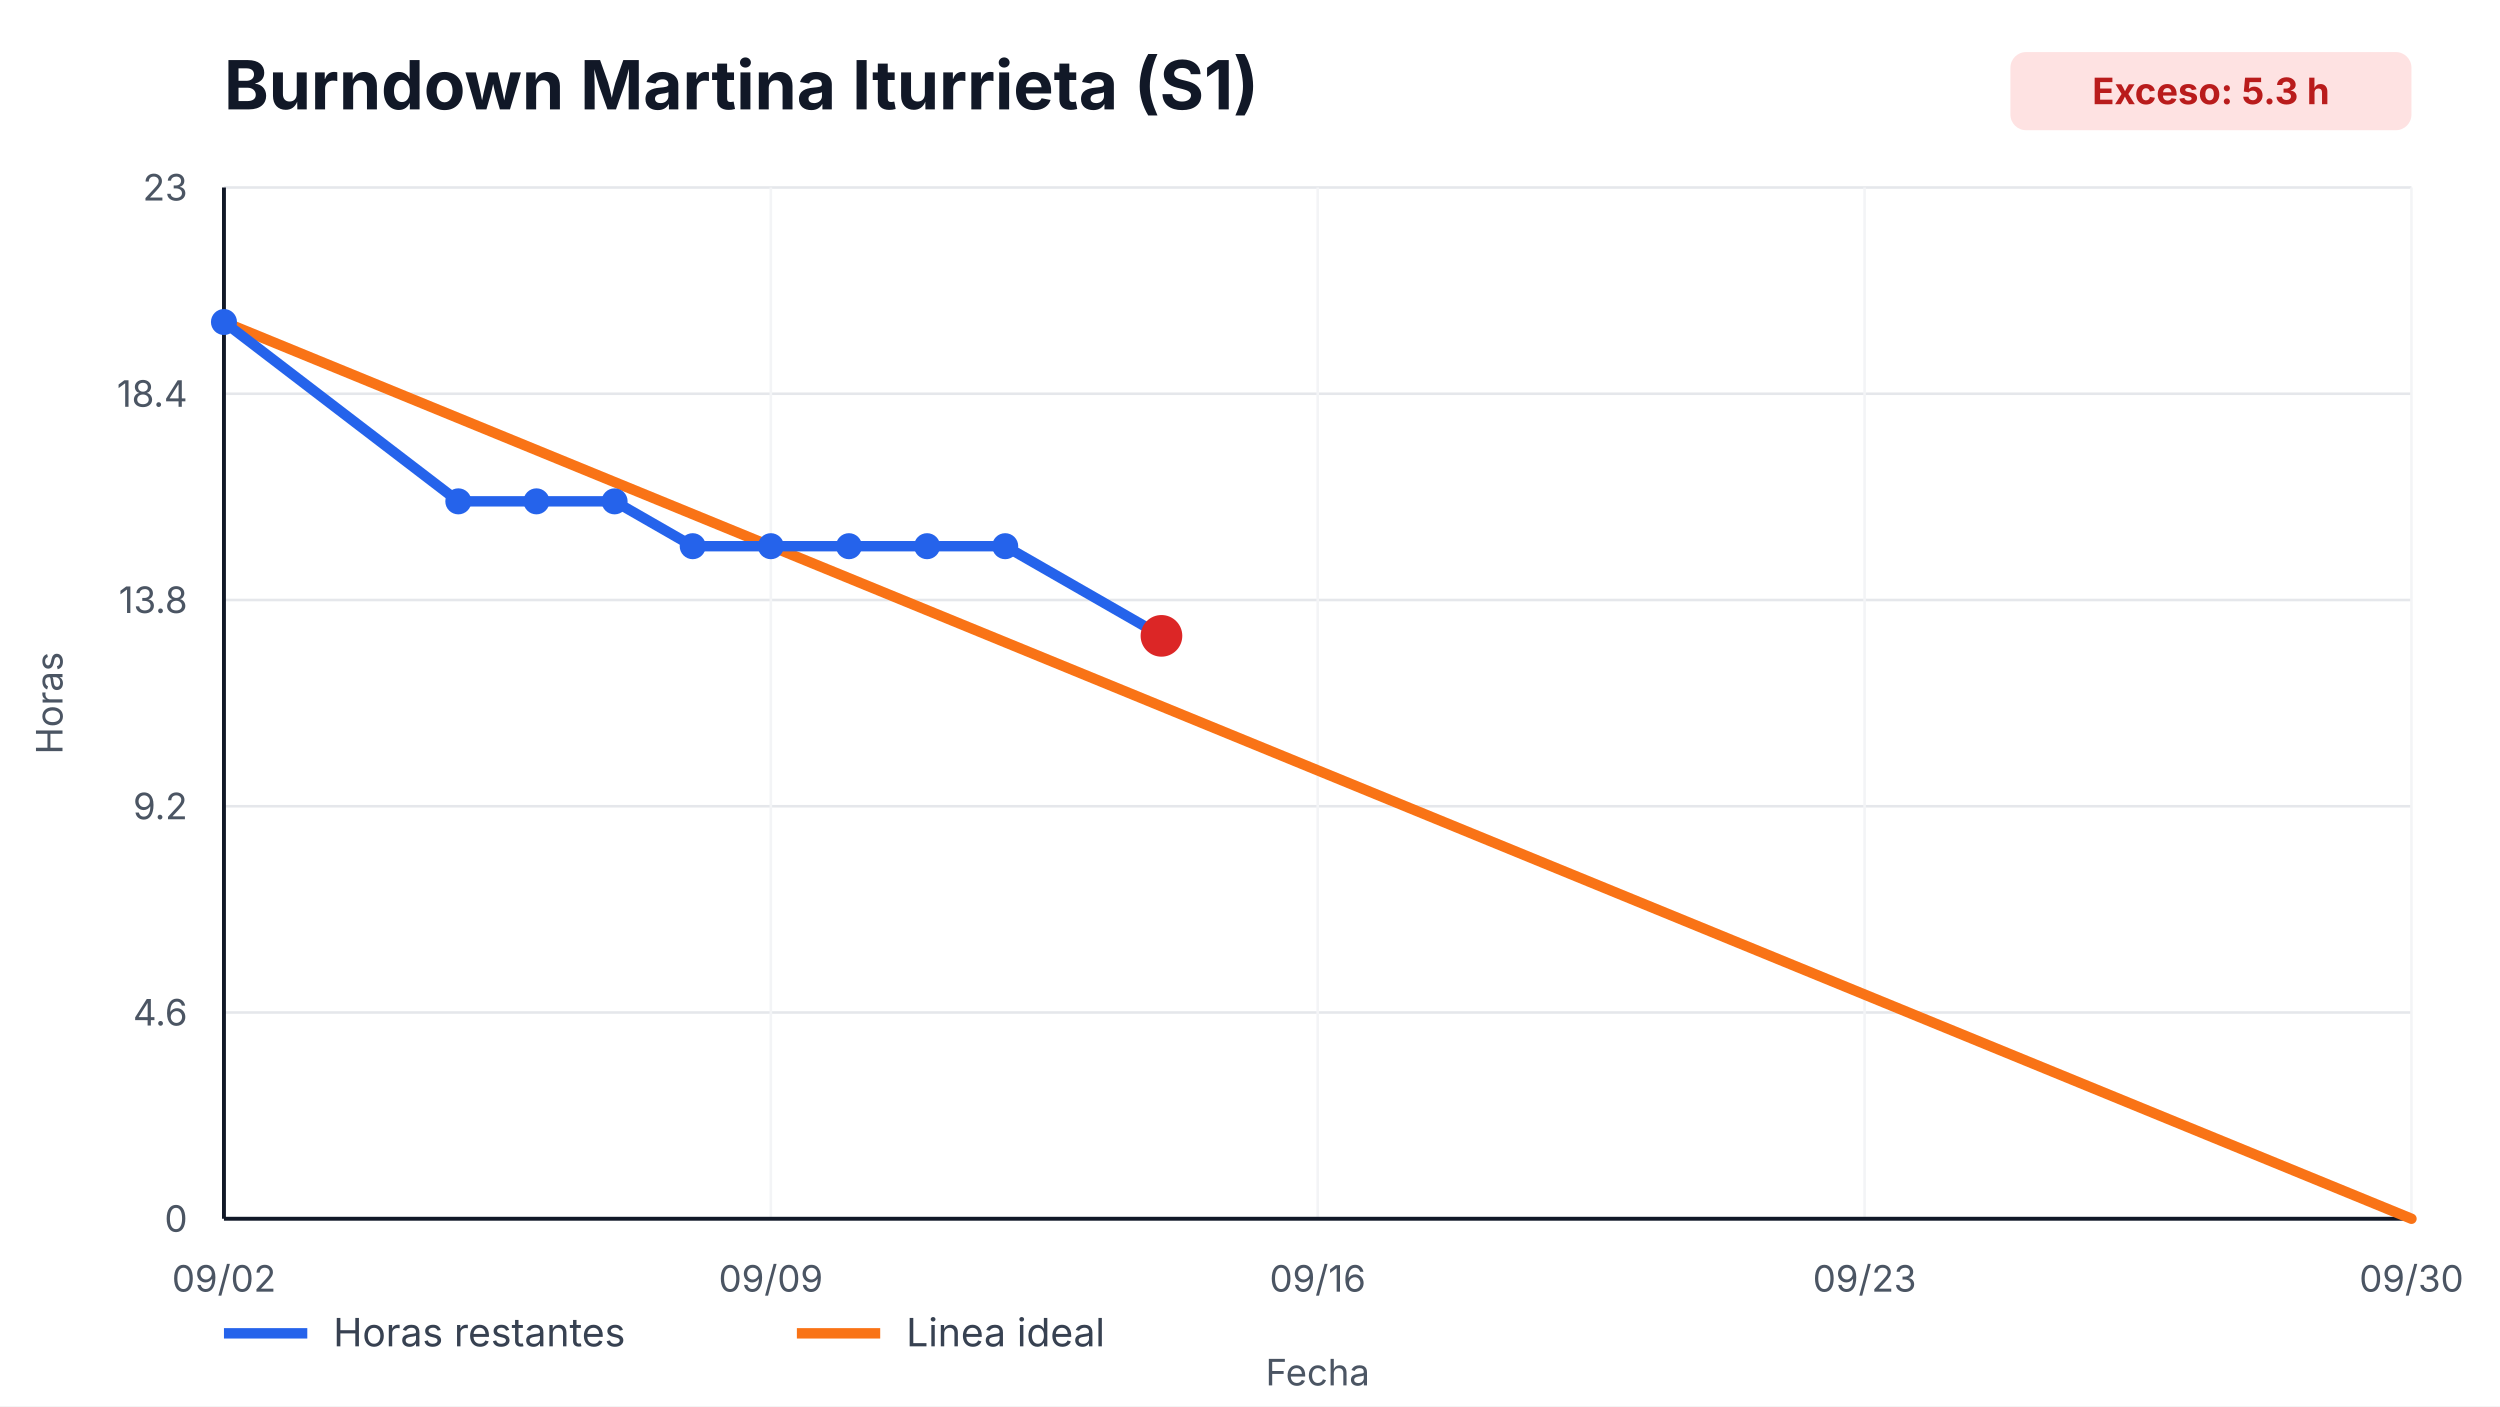
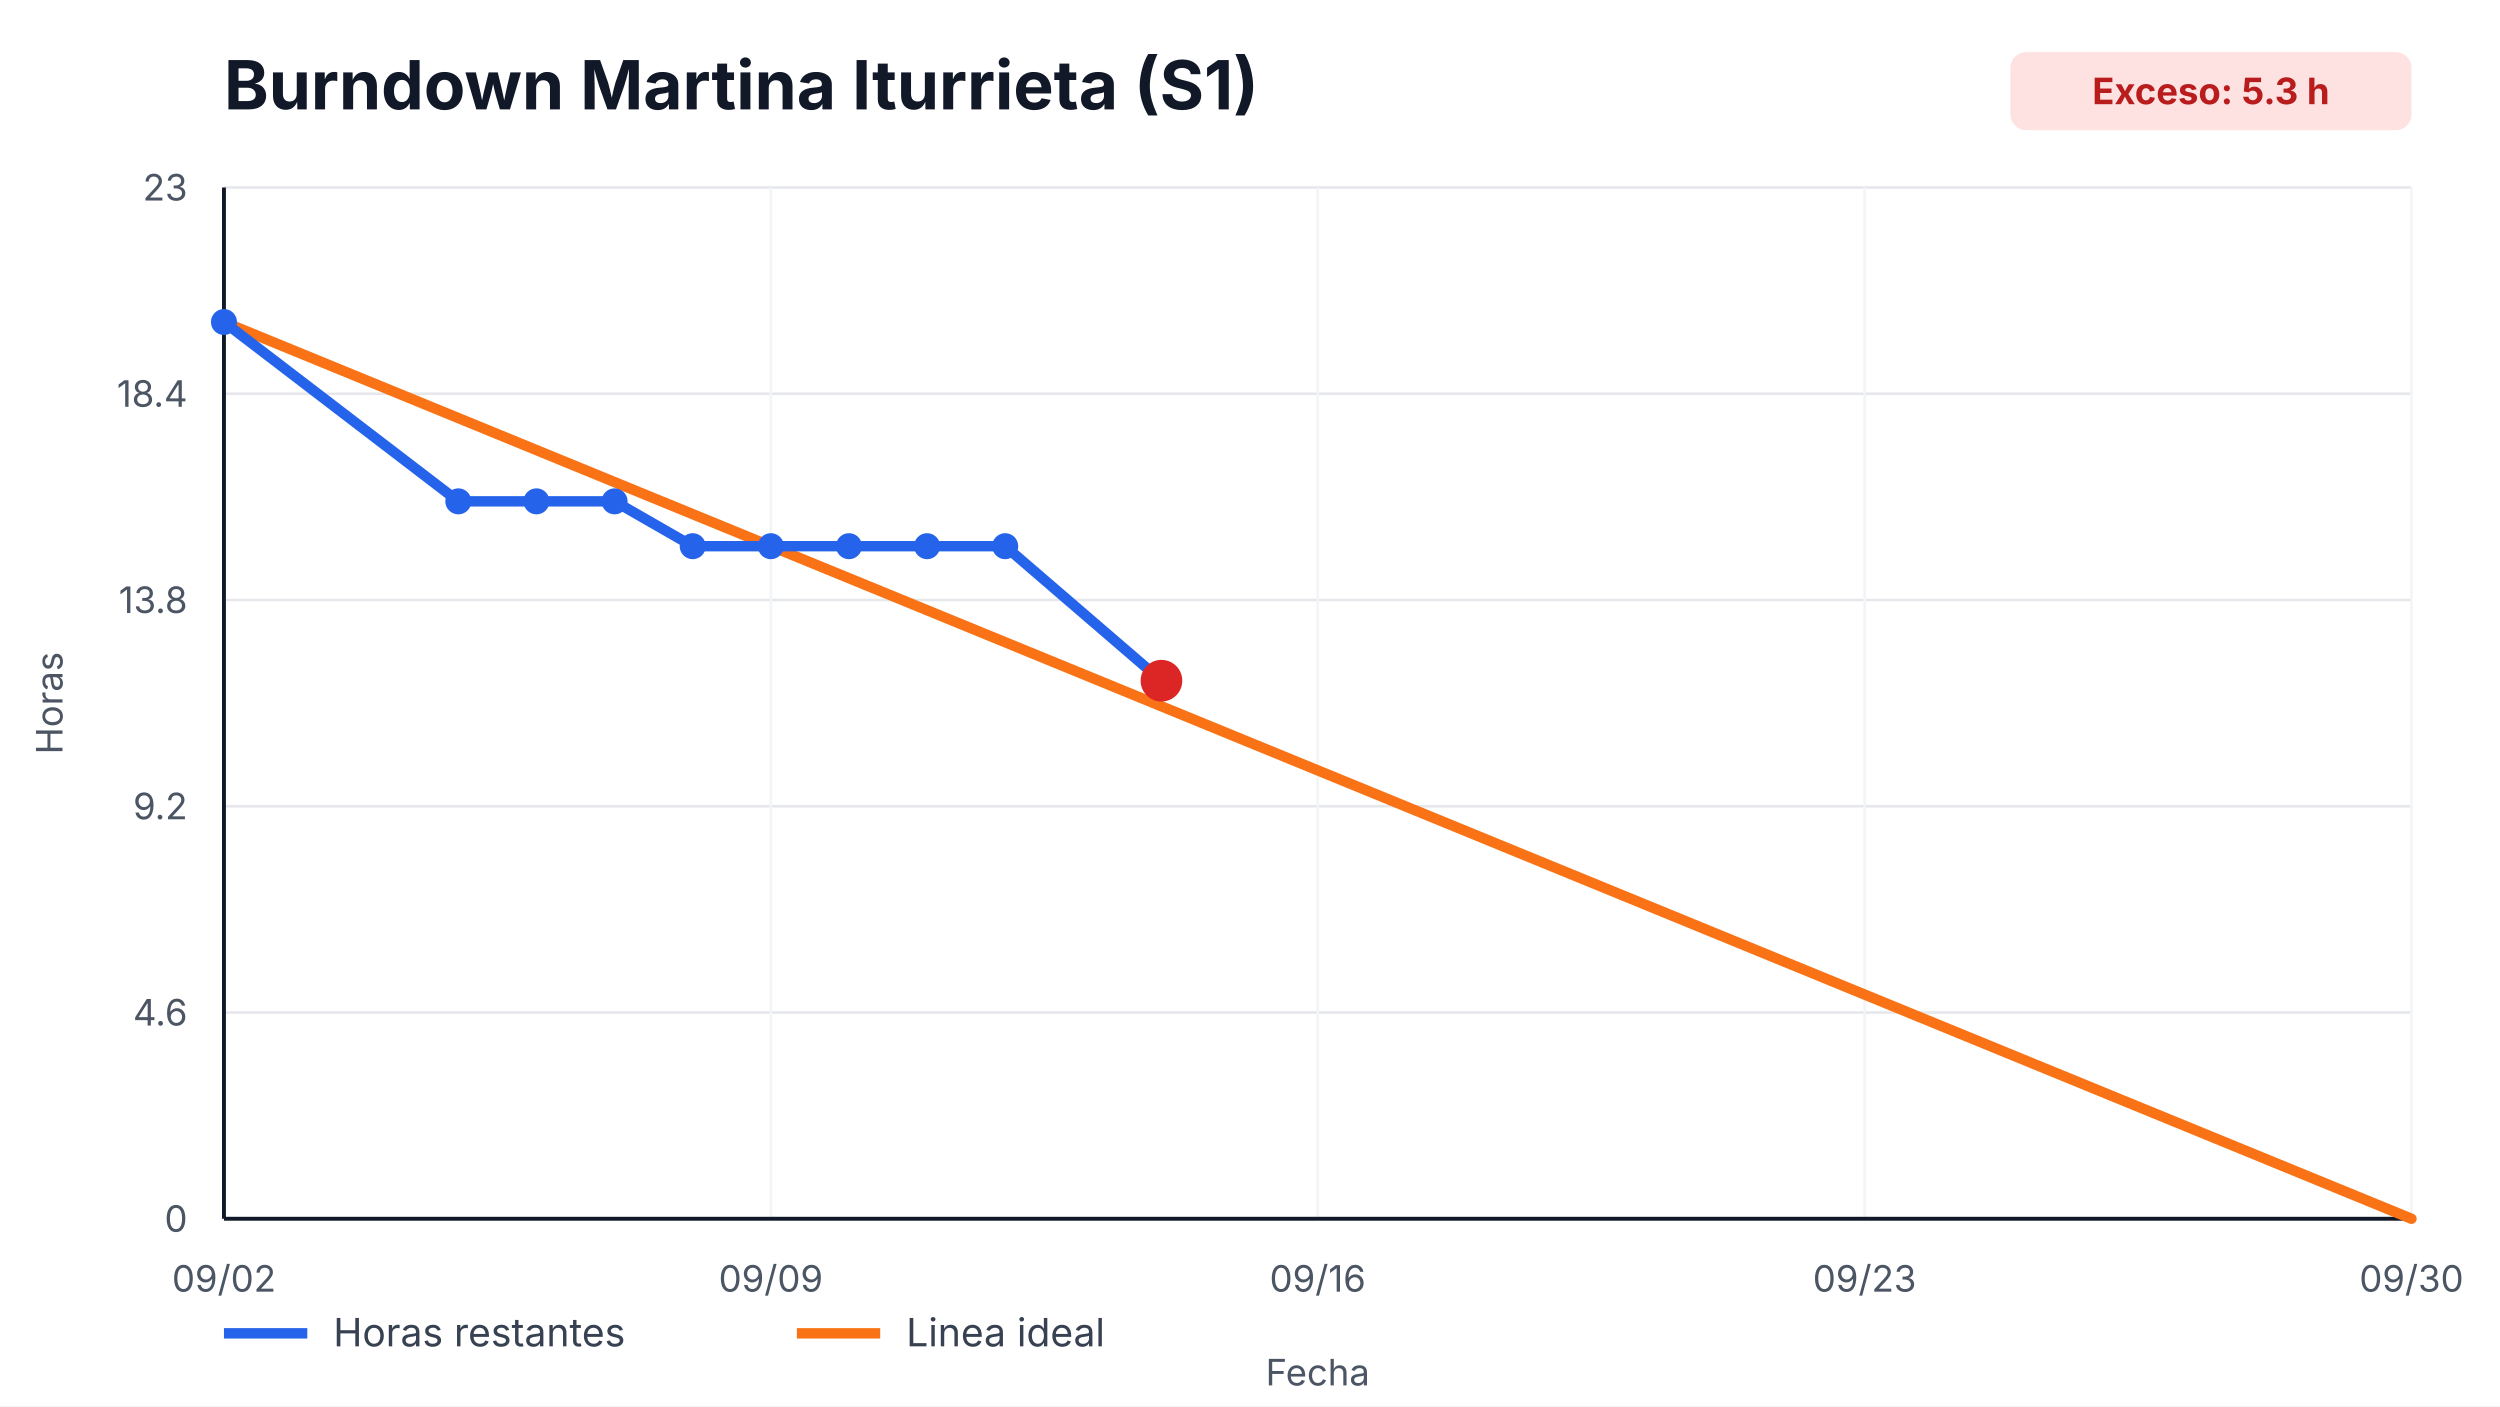
<svg xmlns="http://www.w3.org/2000/svg" width="960" height="540" viewBox="0 0 960 540" role="img" aria-label="Burndown Martina Iturrieta (S1)">
  <style>
    text { font-family: -apple-system, BlinkMacSystemFont, "Segoe UI", sans-serif; fill: #111827; }
    .title { font-size: 26px; font-weight: 700; }
    .axis { font-size: 14px; fill: #4b5563; }
    .legend { font-size: 15px; fill: #374151; }
    .overrun { font-size: 14px; font-weight: 700; fill: #b91c1c; }
  </style>
  <rect width="100%" height="100%" fill="#ffffff" />
  <text x="86" y="42" class="title">Burndown Martina Iturrieta (S1)</text>
  <rect x="772" y="20" width="154" height="30" rx="6" fill="#fee2e2" />
  <text x="849" y="40" text-anchor="middle" class="overrun">Exceso: 5.3 h</text>
  <g>
    <line x1="86" y1="468.00" x2="926" y2="468.00" stroke="#e5e7eb" />
    <line x1="86" y1="388.80" x2="926" y2="388.80" stroke="#e5e7eb" />
    <line x1="86" y1="309.60" x2="926" y2="309.60" stroke="#e5e7eb" />
    <line x1="86" y1="230.40" x2="926" y2="230.40" stroke="#e5e7eb" />
    <line x1="86" y1="151.20" x2="926" y2="151.20" stroke="#e5e7eb" />
    <line x1="86" y1="72.00" x2="926" y2="72.00" stroke="#e5e7eb" />
  </g>
  <g>
    <line x1="86.00" y1="72" x2="86.00" y2="468" stroke="#f3f4f6" />
    <text x="86.00" y="496" text-anchor="middle" class="axis">09/02</text>
    <line x1="296.00" y1="72" x2="296.00" y2="468" stroke="#f3f4f6" />
    <text x="296.00" y="496" text-anchor="middle" class="axis">09/09</text>
    <line x1="506.00" y1="72" x2="506.00" y2="468" stroke="#f3f4f6" />
    <text x="506.00" y="496" text-anchor="middle" class="axis">09/16</text>
    <line x1="716.00" y1="72" x2="716.00" y2="468" stroke="#f3f4f6" />
    <text x="716.00" y="496" text-anchor="middle" class="axis">09/23</text>
    <line x1="926.00" y1="72" x2="926.00" y2="468" stroke="#f3f4f6" />
    <text x="926.00" y="496" text-anchor="middle" class="axis">09/30</text>
  </g>
  <line x1="86" y1="468" x2="926" y2="468" stroke="#111827" stroke-width="1.5" />
  <line x1="86" y1="72" x2="86" y2="468" stroke="#111827" stroke-width="1.5" />
  <g>
    <text x="72" y="473.00" text-anchor="end" class="axis">0</text>
    <text x="72" y="393.80" text-anchor="end" class="axis">4.6</text>
    <text x="72" y="314.60" text-anchor="end" class="axis">9.2</text>
    <text x="72" y="235.40" text-anchor="end" class="axis">13.8</text>
    <text x="72" y="156.20" text-anchor="end" class="axis">18.4</text>
    <text x="72" y="77.00" text-anchor="end" class="axis">23</text>
  </g>
  <polyline points="86.00,123.65 926.00,468.00" fill="none" stroke="#f97316" stroke-width="4" stroke-linecap="round" />
-   <polyline points="86.00,123.65 176.00,192.52 206.00,192.52 236.00,192.52 266.00,209.74 296.00,209.74 326.00,209.74 356.00,209.74 386.00,209.74 446.00,244.17" fill="none" stroke="#2563eb" stroke-width="4" stroke-linecap="round" stroke-linejoin="round" />
+   <polyline points="86.00,123.65 176.00,192.52 206.00,192.52 236.00,192.52 266.00,209.74 296.00,209.74 326.00,209.74 356.00,209.74 386.00,209.74 446.00,261.39" fill="none" stroke="#2563eb" stroke-width="4" stroke-linecap="round" stroke-linejoin="round" />
  <g>
    <circle cx="86.00" cy="123.65" r="5" fill="#2563eb" />
    <circle cx="176.00" cy="192.52" r="5" fill="#2563eb" />
    <circle cx="206.00" cy="192.52" r="5" fill="#2563eb" />
    <circle cx="236.00" cy="192.52" r="5" fill="#2563eb" />
    <circle cx="266.00" cy="209.74" r="5" fill="#2563eb" />
    <circle cx="296.00" cy="209.74" r="5" fill="#2563eb" />
    <circle cx="326.00" cy="209.74" r="5" fill="#2563eb" />
    <circle cx="356.00" cy="209.74" r="5" fill="#2563eb" />
    <circle cx="386.00" cy="209.74" r="5" fill="#2563eb" />
-     <circle cx="446.00" cy="244.17" r="5" fill="#2563eb" />
+     <circle cx="446.00" cy="261.39" r="5" fill="#2563eb" />
  </g>
-   <circle cx="446.00" cy="244.17" r="8" fill="#dc2626" />
+   <circle cx="446.00" cy="261.39" r="8" fill="#dc2626" />
  <line x1="86" y1="512" x2="118" y2="512" stroke="#2563eb" stroke-width="4" />
  <text x="128" y="517" class="legend">Horas restantes</text>
  <line x1="306" y1="512" x2="338" y2="512" stroke="#f97316" stroke-width="4" />
  <text x="348" y="517" class="legend">Linea ideal</text>
  <text x="506.0" y="532" text-anchor="middle" class="axis">Fecha</text>
  <text x="24" y="270.0" transform="rotate(-90 24,270.0)" text-anchor="middle" class="axis">Horas</text>
</svg>
